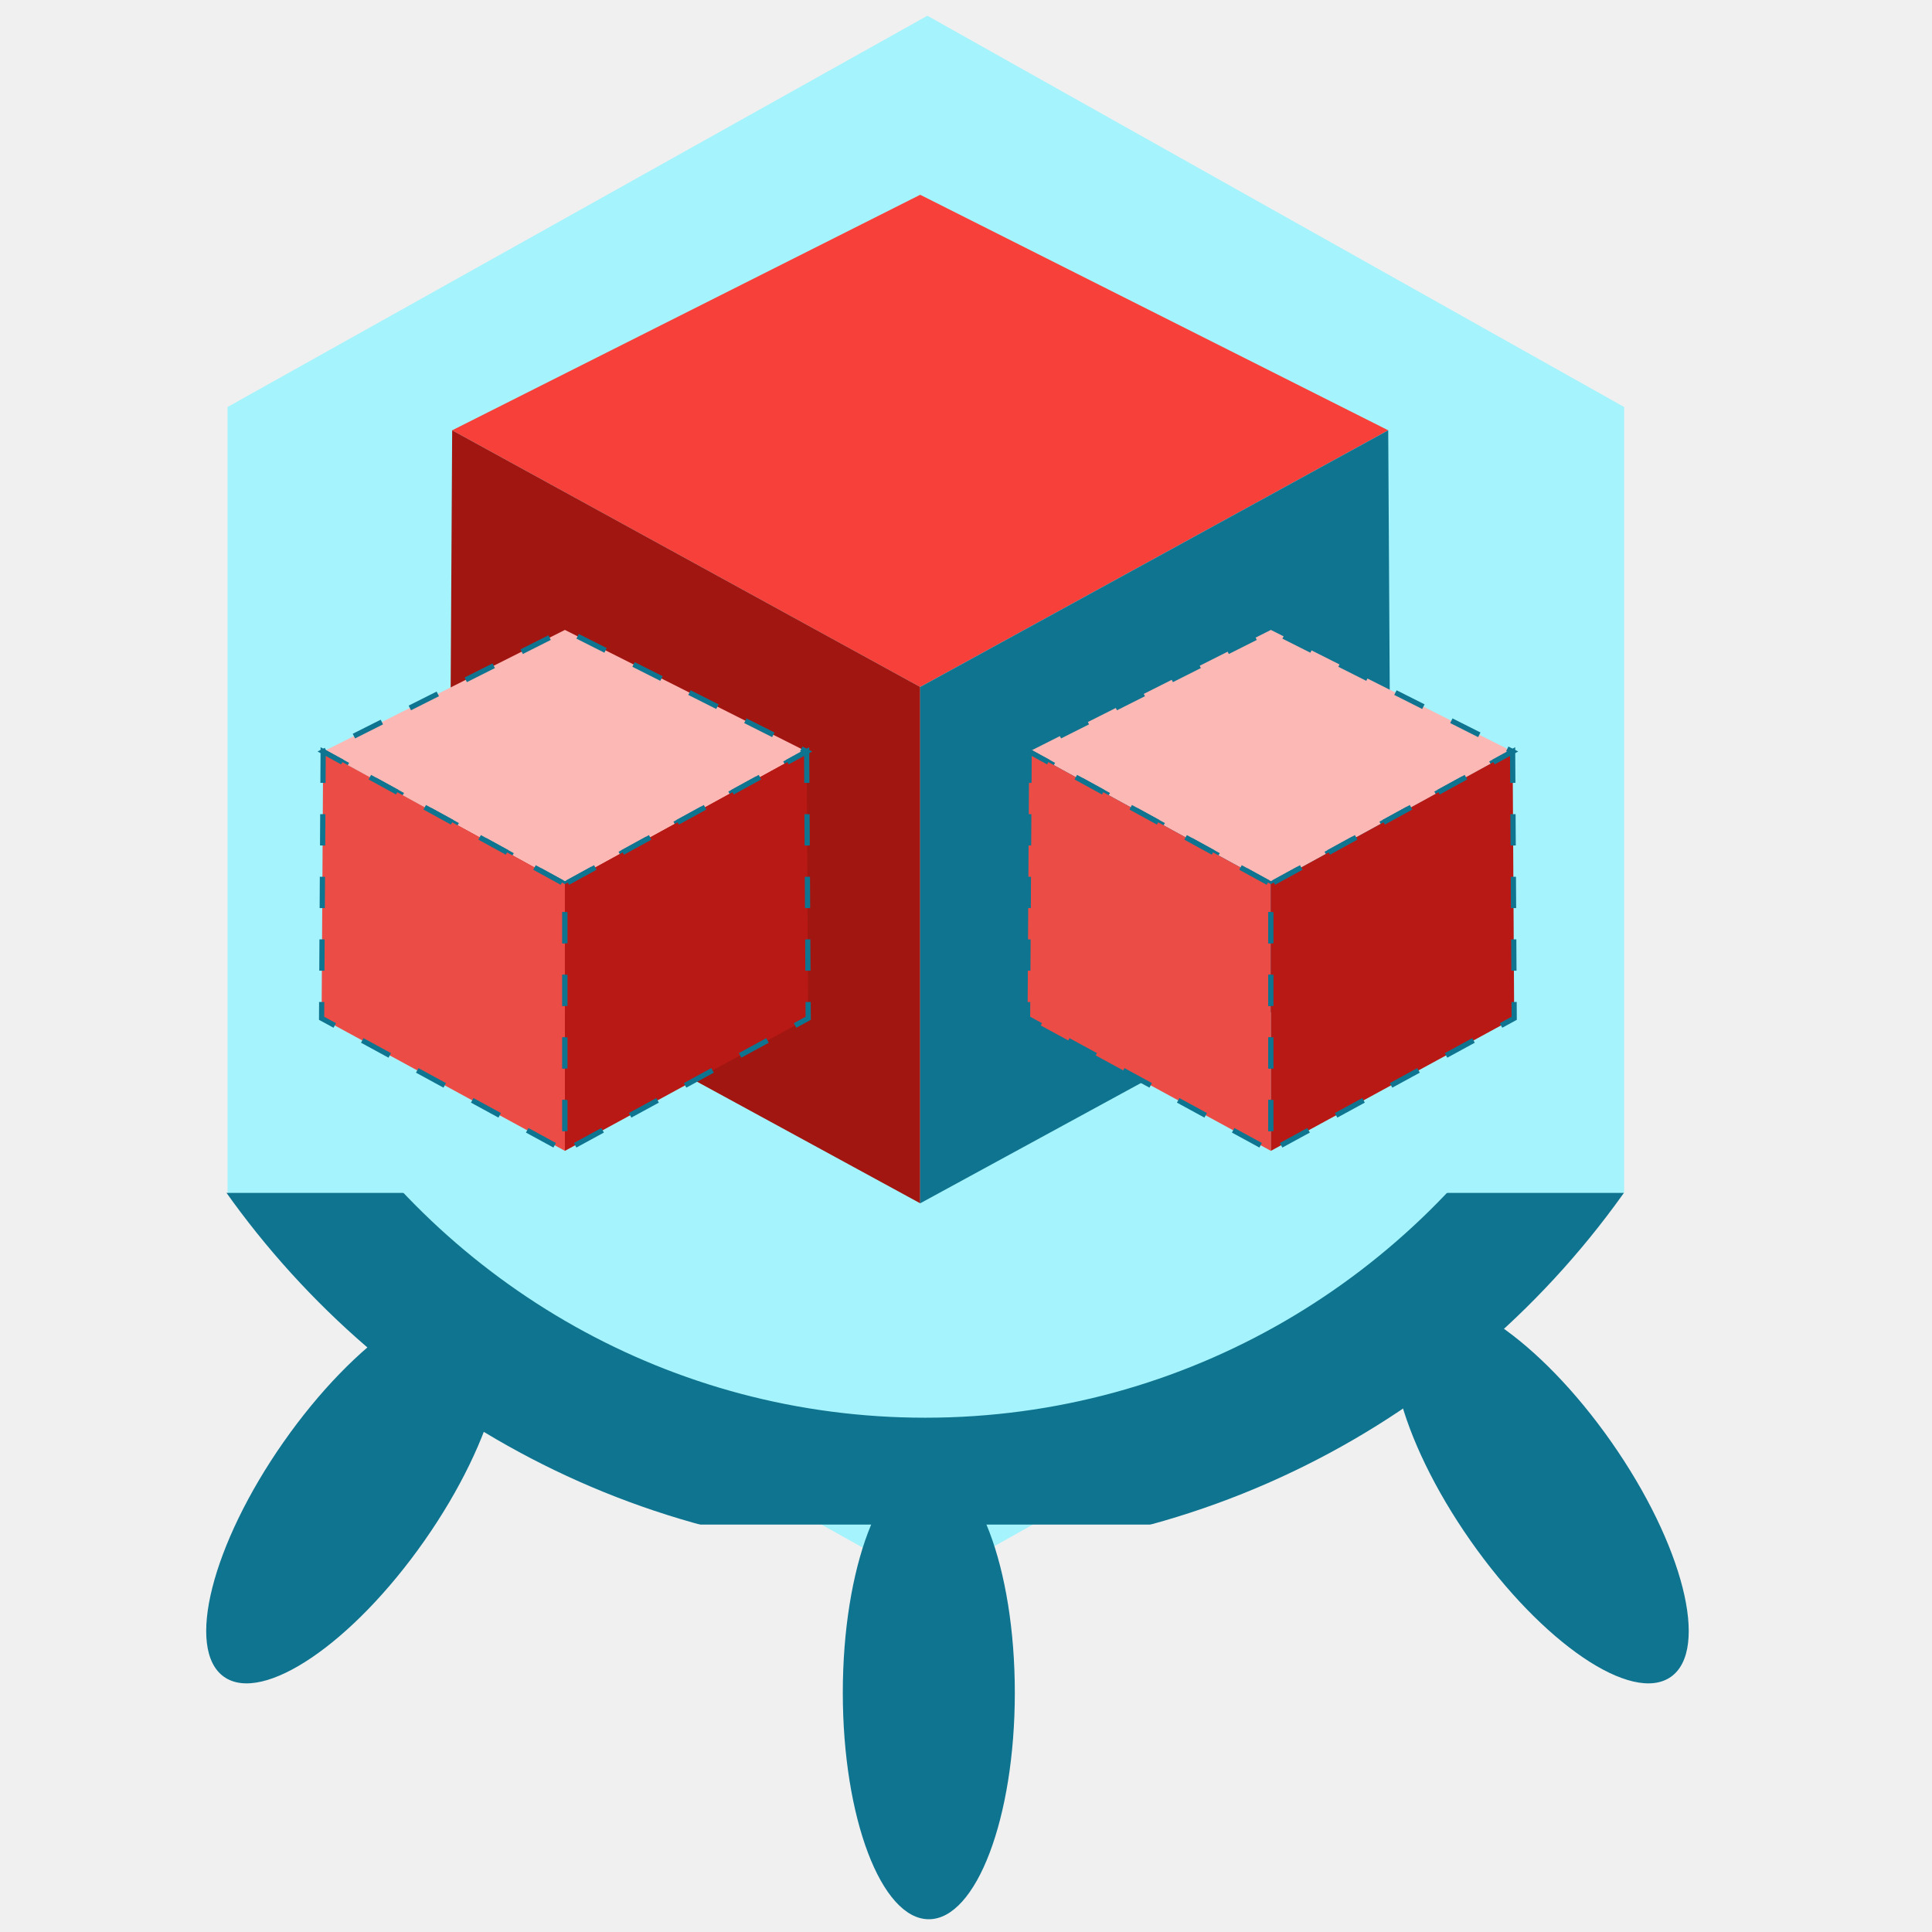
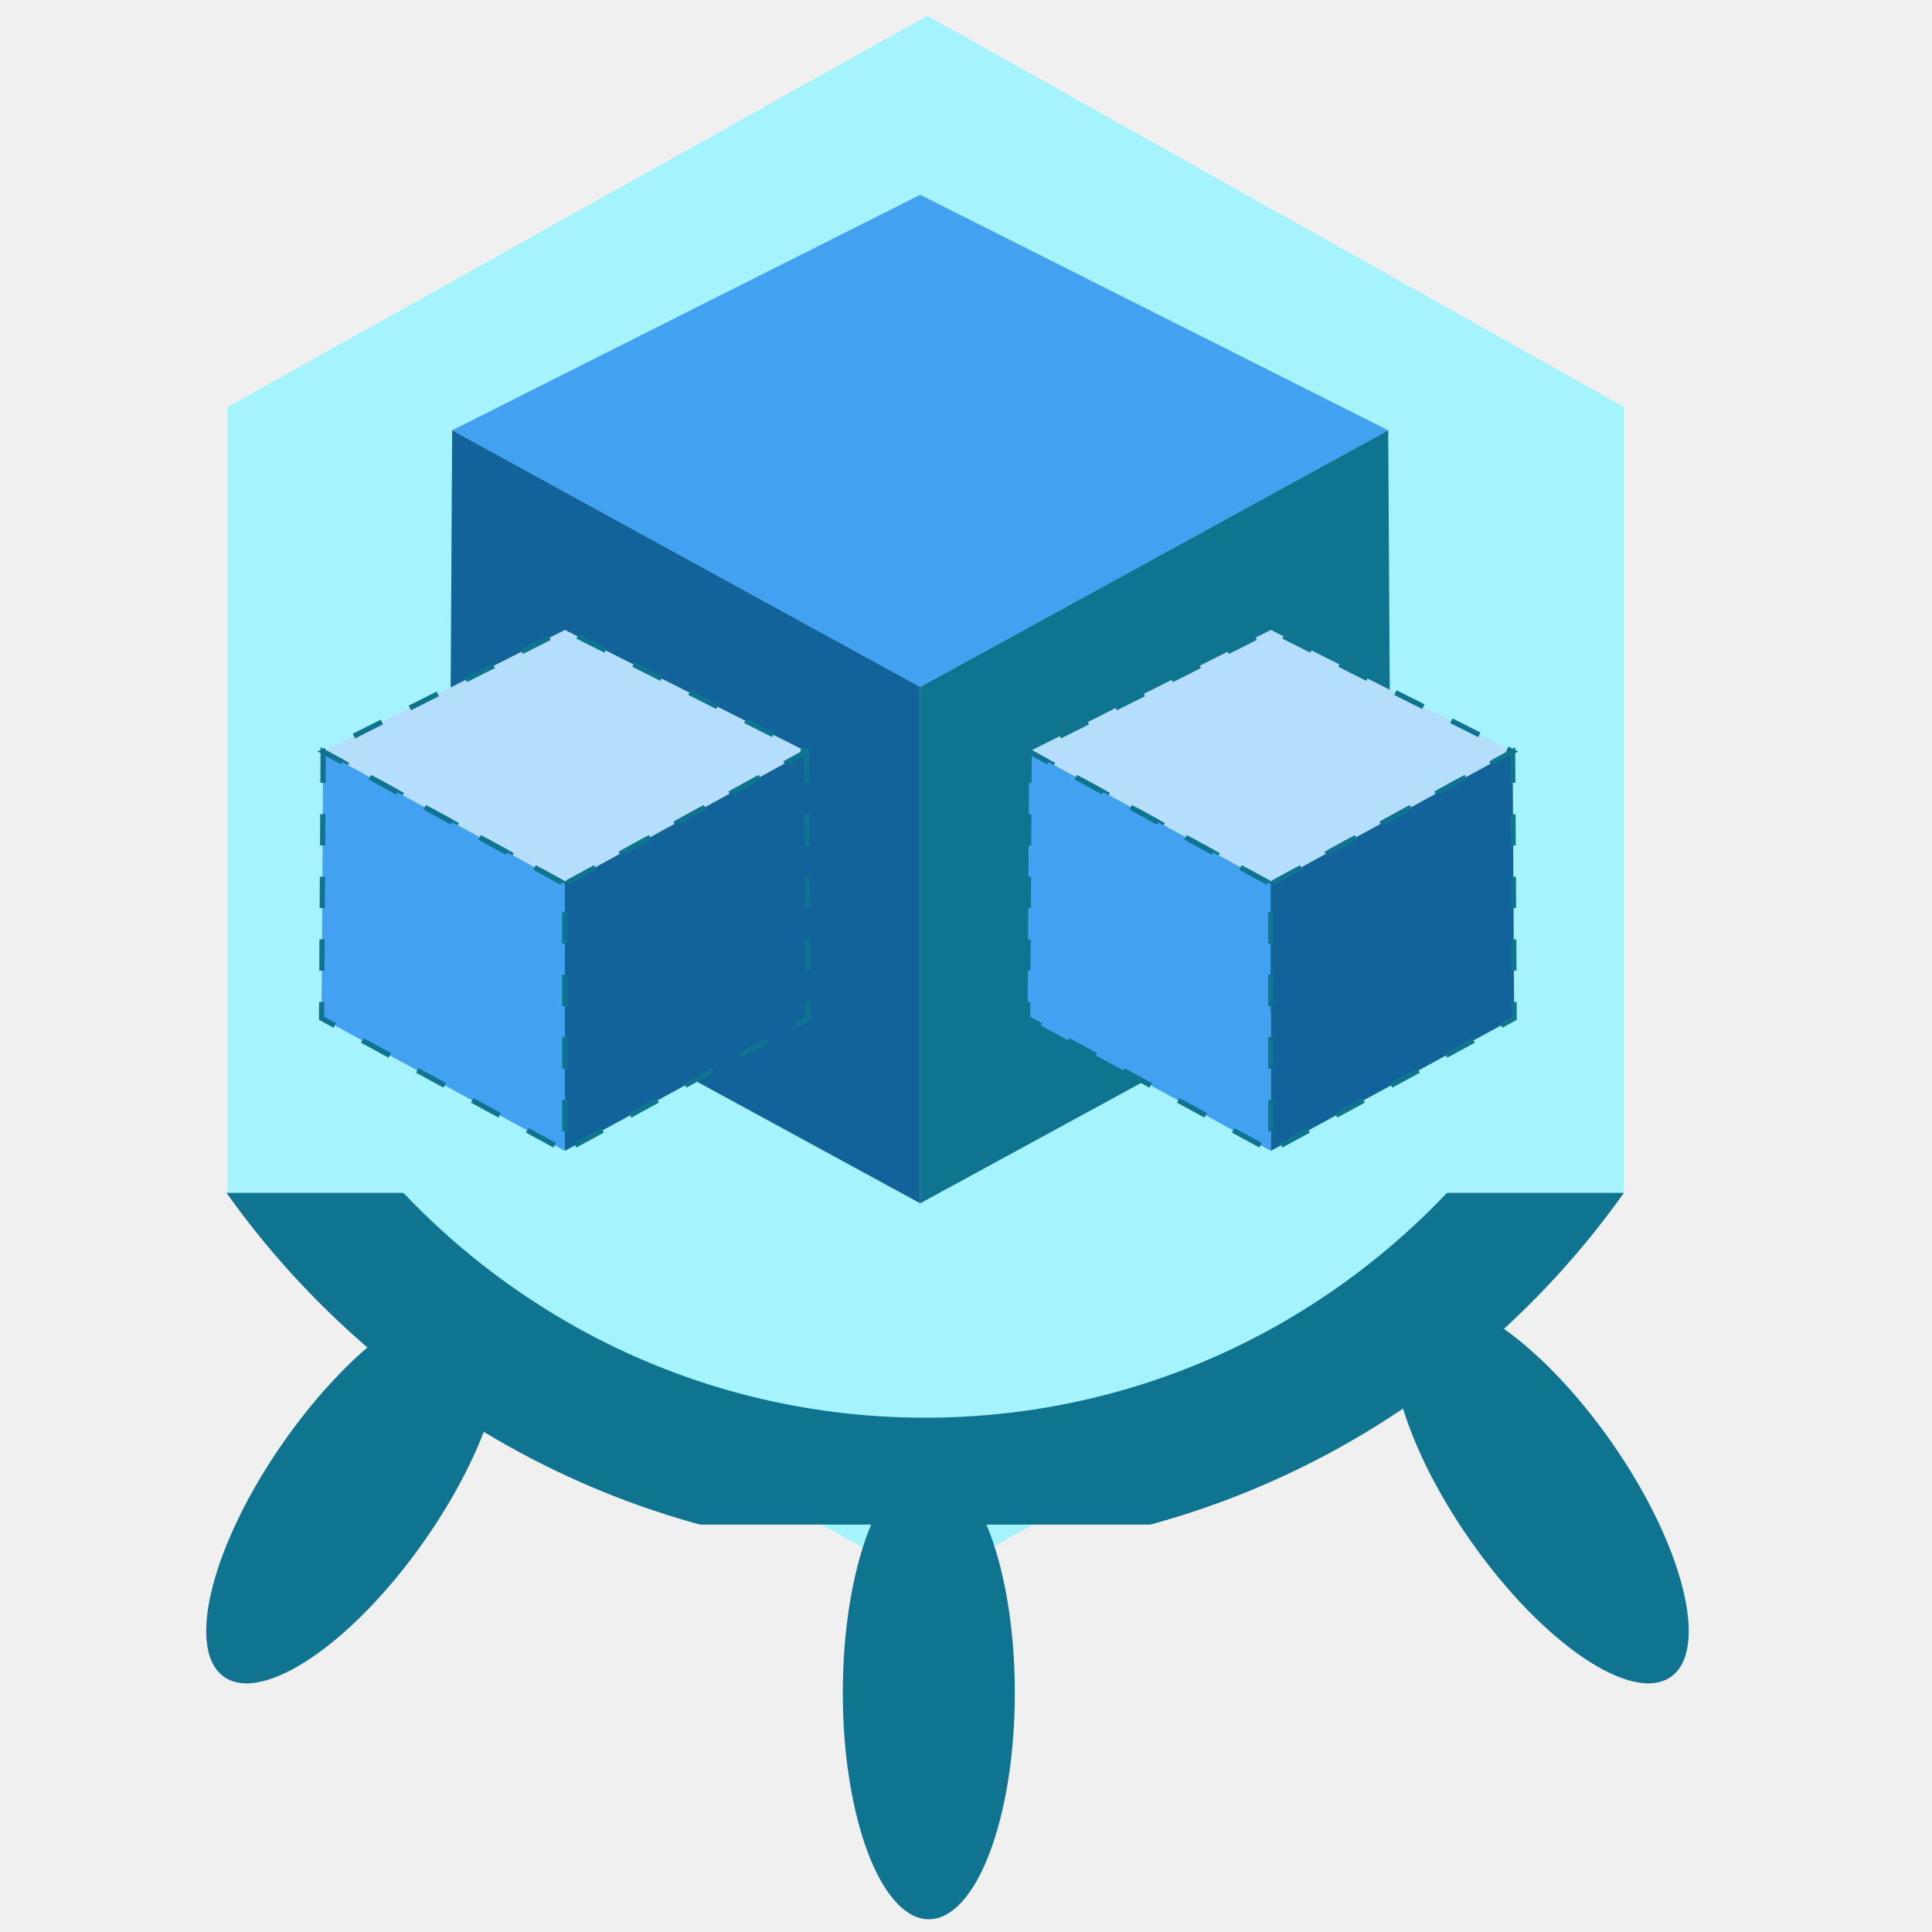
- <svg xmlns="http://www.w3.org/2000/svg" width="40" height="40" version="1.1" viewBox="0 0 40 40">
-   <defs>
+ <svg xmlns="http://www.w3.org/2000/svg" width="40" height="40" version="1.1" viewBox="0 0 40 40" id="svg67">
+   <defs id="defs7">
    <mask id="c" fill="#ffffff">
-       <path d="m0 0h313.3v159.86h-313.3z" fill="#fff" fill-rule="evenodd" />
+       <path d="m0 0h313.3v159.86h-313.3z" fill="#fff" fill-rule="evenodd" id="path4" />
    </mask>
  </defs>
  <mask id="a" fill="#ffffff">
-     <path d="m0 0h313.3v159.86h-313.3z" fill="#fff" fill-rule="evenodd" />
+     <path d="m0 0h313.3v159.86h-313.3z" fill="#fff" fill-rule="evenodd" id="path9" />
  </mask>
  <mask id="b" fill="#ffffff">
-     <path d="m0 0h313.3v159.86h-313.3z" fill="#fff" fill-rule="evenodd" />
+     <path d="m0 0h313.3v159.86h-313.3z" fill="#fff" fill-rule="evenodd" id="path12" />
  </mask>
-   <g>
-     <g transform="translate(40)">
-       <g transform="translate(-39.6 .29272)">
-         <g transform="matrix(.49527 0 0 .49527 5.0758 3.2126)">
-           <g transform="matrix(1.7758,0,0,1.7758,-164.24,-70.425)">
-             <g transform="translate(96.564,87.836)" fill="#66ff9a" stroke-width="3.24">
-               <polygon class="st0" transform="matrix(.72255 0 0 .7031 -28.717 -125.97)" points="32.9 118.6 55.7 105.5 78.4 118.6 78.4 144.9 55.7 158 32.9 144.9" fill="#a5f3fc" />
+   <g id="g65">
+     <g transform="translate(40)" id="g63">
+       <g transform="translate(-39.6 .29272)" id="g37">
+         <g transform="matrix(.49527 0 0 .49527 5.0758 3.2126)" id="g35">
+           <g transform="matrix(1.7758,0,0,1.7758,-164.24,-70.425)" id="g33">
+             <g transform="translate(96.564,87.836)" fill="#66ff9a" stroke-width="3.24" id="g17">
+               <polygon class="st0" transform="matrix(.72255 0 0 .7031 -28.717 -125.97)" points="32.9 118.6 55.7 105.5 78.4 118.6 78.4 144.9 55.7 158 32.9 144.9" fill="#a5f3fc" id="polygon15" />
            </g>
-             <g transform="matrix(.15831 0 0 .15831 83.649 18.463)" fill="#005e20" fill-rule="evenodd">
-               <g transform="matrix(1.0777,0,0,-1.0777,-10.799,451.79)">
-                 <g transform="matrix(.94489 0 0 .94489 8.6963 2.7018)" fill="#0e7490" mask="url(#c)">
-                   <path transform="rotate(35,137.93,151.55)" d="m203.46 95.688c6.936 0 12.559-14.809 12.559-33.077s-5.623-33.077-12.559-33.077-12.559 14.809-12.559 33.077 5.623 33.077 12.559 33.077z" />
-                   <path transform="matrix(-.81915 .57358 .57358 .81915 58.085 47.705)" d="m30.142 95.688c6.936 0 12.559-14.809 12.559-33.077s-5.623-33.077-12.559-33.077c-6.936 0-12.559 14.809-12.559 33.077s5.623 33.077 12.559 33.077z" />
-                   <path d="m153.24 119.95c-6.936 0-12.559-14.809-12.559-33.077s5.623-33.077 12.559-33.077c6.936 0 12.559 14.809 12.559 33.077s-5.623 33.077-12.559 33.077z" />
+             <g transform="matrix(.15831 0 0 .15831 83.649 18.463)" fill="#005e20" fill-rule="evenodd" id="g31">
+               <g transform="matrix(1.0777,0,0,-1.0777,-10.799,451.79)" id="g29">
+                 <g transform="matrix(.94489 0 0 .94489 8.6963 2.7018)" fill="#0e7490" mask="url(#c)" id="g25">
+                   <path transform="rotate(35,137.93,151.55)" d="m203.46 95.688c6.936 0 12.559-14.809 12.559-33.077s-5.623-33.077-12.559-33.077-12.559 14.809-12.559 33.077 5.623 33.077 12.559 33.077z" id="path19" />
+                   <path transform="matrix(-.81915 .57358 .57358 .81915 58.085 47.705)" d="m30.142 95.688c6.936 0 12.559-14.809 12.559-33.077s-5.623-33.077-12.559-33.077c-6.936 0-12.559 14.809-12.559 33.077s5.623 33.077 12.559 33.077z" id="path21" />
+                   <path d="m153.24 119.95c-6.936 0-12.559-14.809-12.559-33.077s5.623-33.077 12.559-33.077c6.936 0 12.559 14.809 12.559 33.077s-5.623 33.077-12.559 33.077z" id="path23" />
                </g>
-                 <path transform="matrix(.94489 0 0 .94489 8.6963 2.7018)" d="m251.47 173.1c-20.23-33.61-56.89-56.068-98.756-56.068-40.721 0-76.516 21.246-97.059 53.335" fill="none" mask="url(#c)" stroke="#0e7490" stroke-width="19.999" />
+                 <path transform="matrix(.94489 0 0 .94489 8.6963 2.7018)" d="m251.47 173.1c-20.23-33.61-56.89-56.068-98.756-56.068-40.721 0-76.516 21.246-97.059 53.335" fill="none" mask="url(#c)" stroke="#0e7490" stroke-width="19.999" id="path27" />
              </g>
            </g>
          </g>
        </g>
      </g>
-       <g transform="matrix(.25662 0 0 .25662 -37.125 -.055485)">
-         <g transform="matrix(.81204 0 0 .81204 11.067 5.4562)">
-           <path d="m64 61.8 46.5-25.5-46.5-23.4-46.5 23.4z" fill="#f74039" />
-           <path d="m17.5 36.3-0.3 51.3 46.8 25.5v-51.3z" fill="#a11611" />
-           <path d="m110.5 36.3 0.3 51.3-46.8 25.5v-51.3z" fill="#0e7490" />
-           <g stroke="#0e7490" stroke-dasharray="3.11, 3.11" stroke-width=".518">
-             <path d="m98.842 81.39 24.019-13.171-24.019-12.087-24.019 12.087z" fill="#fcb8b5" />
-             <path d="m74.823 68.219-0.155 26.498 24.174 13.171v-26.498z" fill="#ec4c46" />
-             <path d="m122.86 68.219 0.155 26.498-24.174 13.171v-26.498z" fill="#b81914" />
-             <path d="m28.7 81.39 24.019-13.171-24.019-12.087-24.019 12.087z" fill="#fcb8b5" />
-             <path d="m4.682 68.219-0.155 26.498 24.174 13.171v-26.498z" fill="#ec4c46" />
-             <path d="m52.719 68.219 0.155 26.498-24.174 13.171v-26.498z" fill="#b81914" />
+       <g transform="matrix(.25662 0 0 .25662 -37.125 -.055485)" id="g61">
+         <g transform="matrix(.81204 0 0 .81204 11.067 5.4562)" id="g59">
+           <path d="m64 61.8 46.5-25.5-46.5-23.4-46.5 23.4z" fill="#f74039" id="path39" style="fill:#42a1f0;fill-opacity:1" />
+           <path d="m17.5 36.3-0.3 51.3 46.8 25.5v-51.3z" fill="#a11611" id="path41" style="fill:#11639a;fill-opacity:1" />
+           <path d="m110.5 36.3 0.3 51.3-46.8 25.5v-51.3z" fill="#0e7490" id="path43" />
+           <g stroke="#0e7490" stroke-dasharray="3.11, 3.11" stroke-width=".518" id="g57">
+             <path d="m98.842 81.39 24.019-13.171-24.019-12.087-24.019 12.087z" fill="#fcb8b5" id="path45" style="fill:#b5defc;fill-opacity:1" />
+             <path d="m74.823 68.219-0.155 26.498 24.174 13.171v-26.498z" fill="#ec4c46" id="path47" style="fill:#42a1f0;fill-opacity:1" />
+             <path d="m122.86 68.219 0.155 26.498-24.174 13.171v-26.498z" fill="#b81914" id="path49" style="fill:#11639a;fill-opacity:1" />
+             <path d="m28.7 81.39 24.019-13.171-24.019-12.087-24.019 12.087z" fill="#fcb8b5" id="path51" style="fill:#b5defc;fill-opacity:1" />
+             <path d="m4.682 68.219-0.155 26.498 24.174 13.171v-26.498z" fill="#ec4c46" id="path53" style="fill:#42a1f0;fill-opacity:1" />
+             <path d="m52.719 68.219 0.155 26.498-24.174 13.171v-26.498z" fill="#b81914" id="path55" style="fill:#11639a;fill-opacity:1" />
          </g>
        </g>
      </g>
    </g>
  </g>
</svg>
